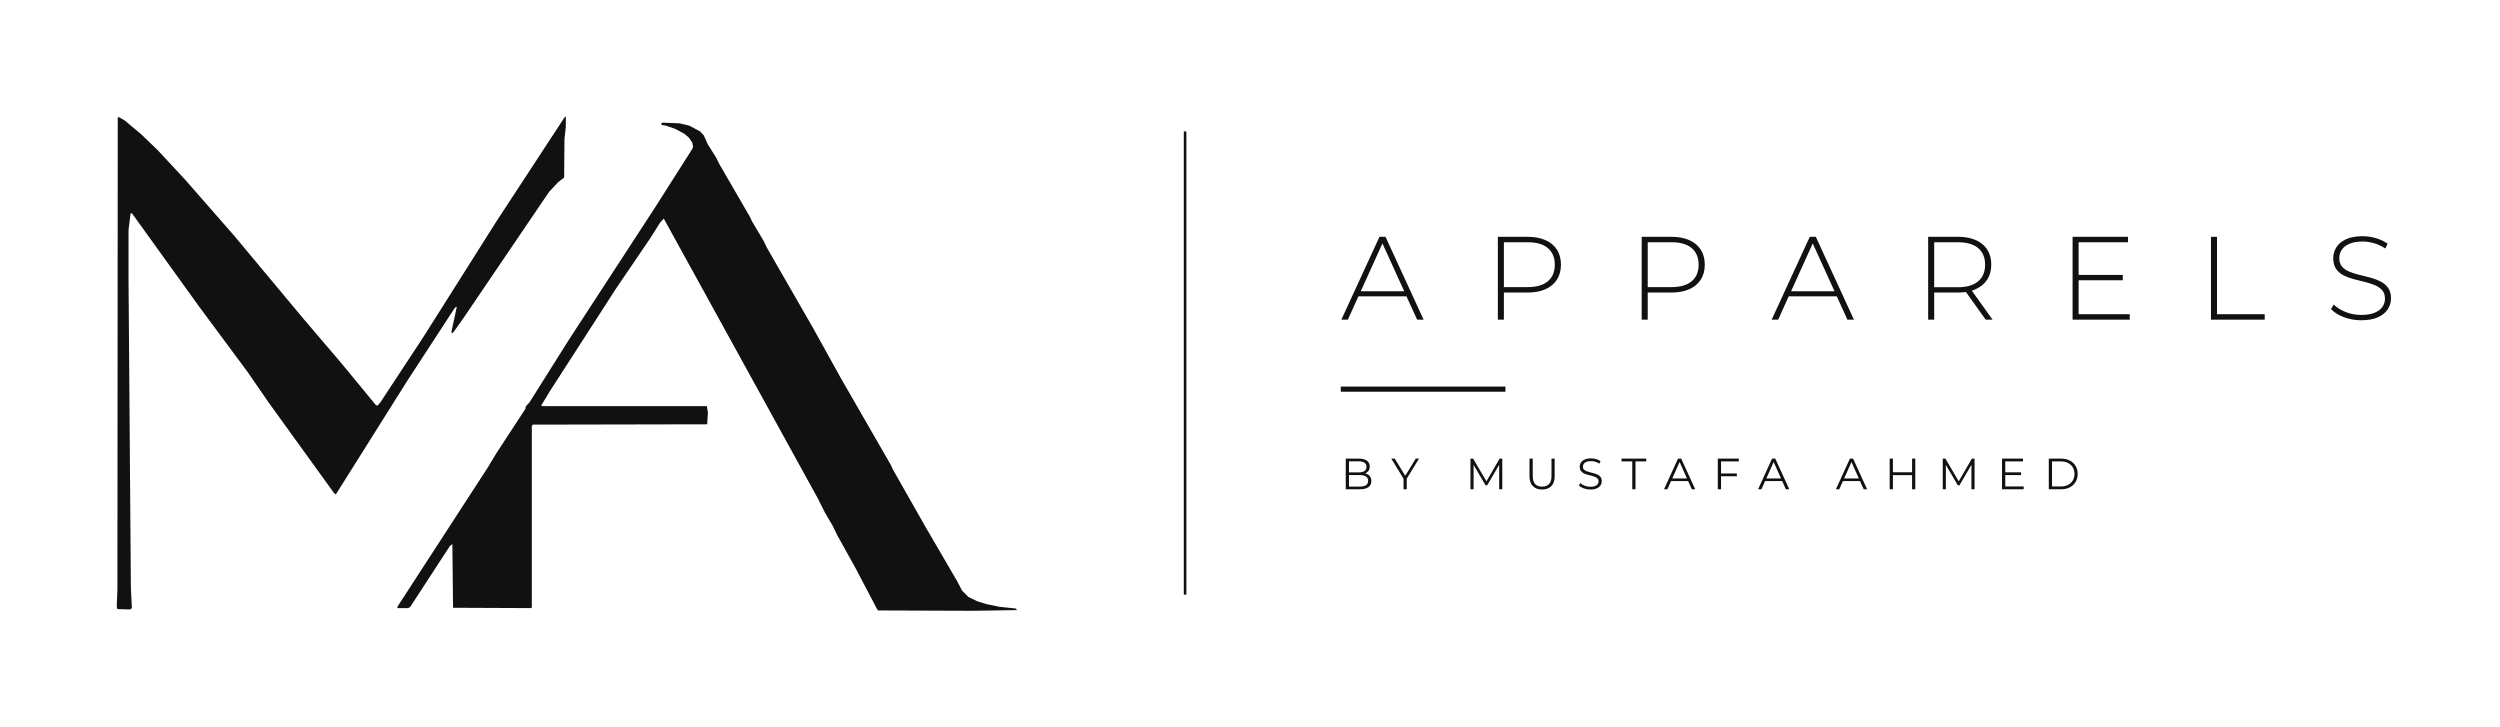
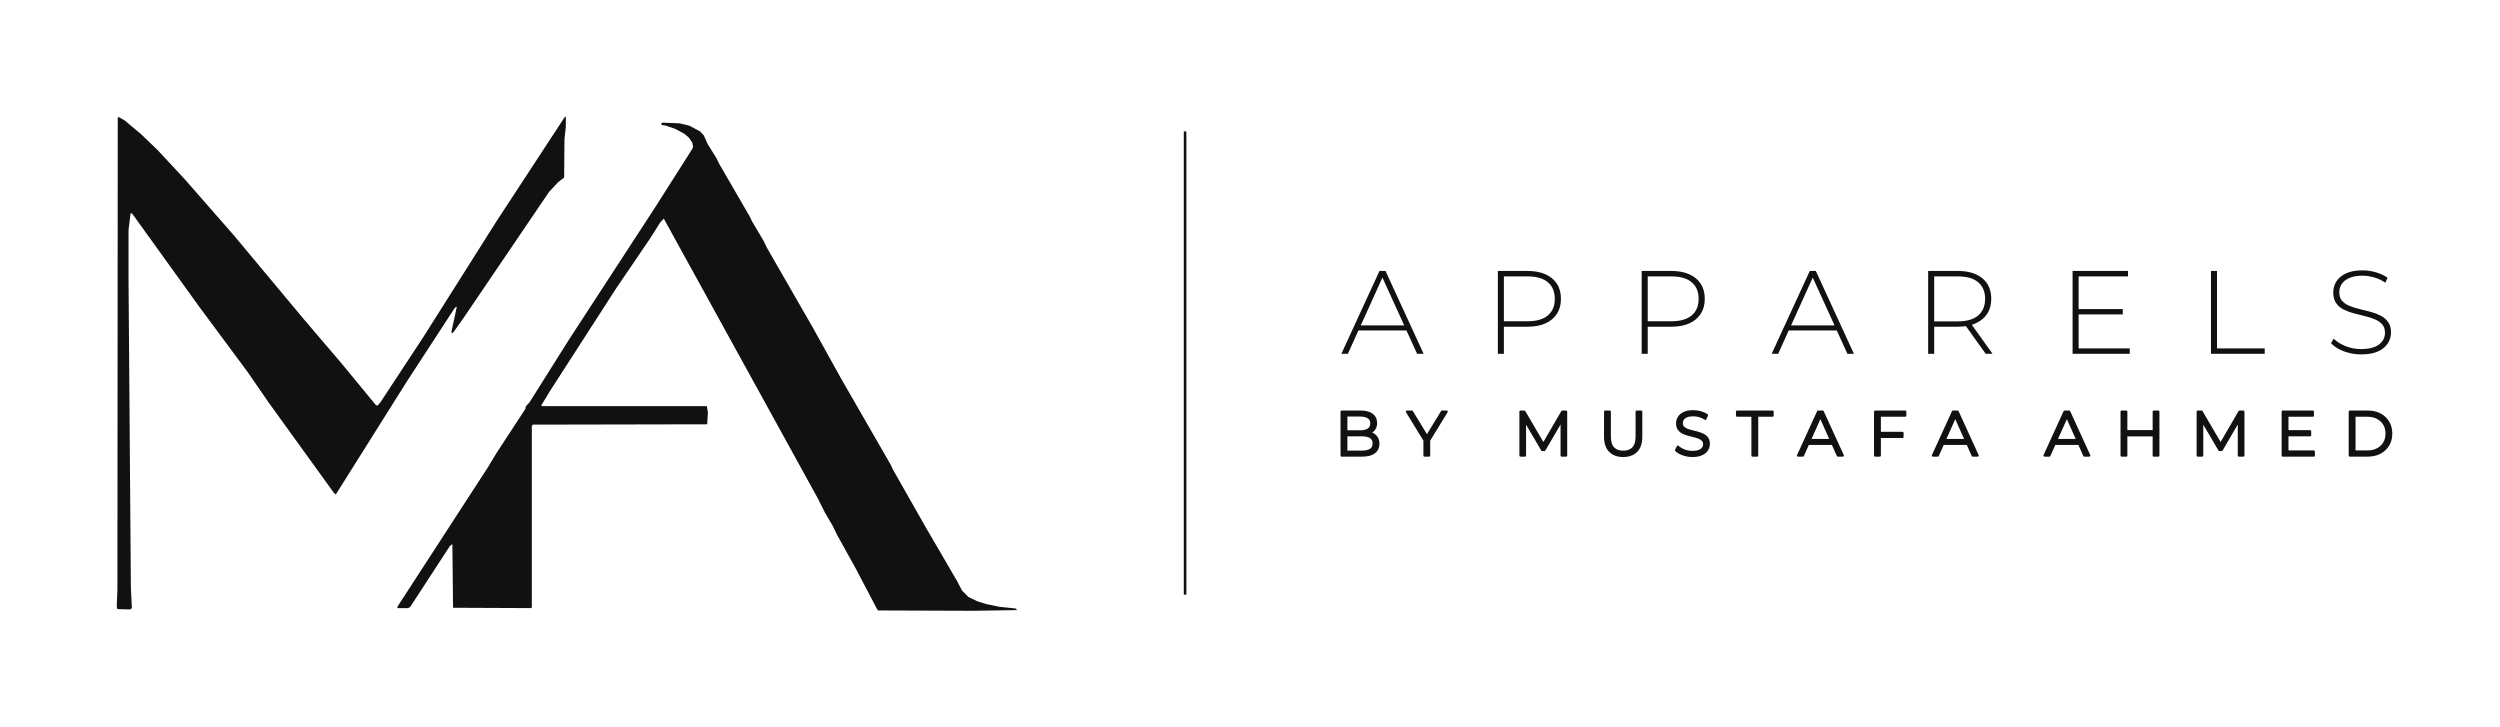
<svg xmlns="http://www.w3.org/2000/svg" viewBox="0 0 971.46 281.98" width="971" height="282">
  <path transform="translate(40.00 40.00) scale(0.52326)" fill="#111111" fill-rule="evenodd" d="M 218.50 374.25 L 219.00 375.00 L 226.75 375.00 L 228.25 374.00 L 257.75 328.75 L 259.50 327.50 L 260.00 374.75 L 317.75 375.00 L 318.50 374.50 L 318.50 239.75 L 319.25 238.75 L 448.75 238.50 L 449.25 229.75 L 448.50 225.00 L 326.25 225.00 L 325.50 224.50 L 332.00 213.75 L 381.00 137.75 L 406.50 100.25 L 413.75 88.75 L 416.50 85.75 L 531.00 293.75 L 536.25 304.25 L 542.00 314.00 L 545.25 320.75 L 559.00 345.50 L 575.00 376.00 L 575.75 376.75 L 645.25 377.00 L 678.50 376.50 L 678.50 375.75 L 677.50 375.25 L 665.50 374.00 L 656.00 372.00 L 649.50 370.00 L 642.75 366.75 L 638.00 362.00 L 634.50 355.25 L 610.75 314.50 L 586.75 272.25 L 585.00 268.50 L 548.00 204.25 L 527.50 167.25 L 493.00 107.25 L 490.75 102.50 L 482.00 87.75 L 480.50 84.50 L 457.75 45.25 L 455.25 40.25 L 449.00 30.25 L 446.25 24.00 L 443.50 21.00 L 435.50 16.75 L 428.25 15.00 L 415.75 14.50 L 414.50 15.00 L 415.00 16.25 L 418.25 16.75 L 425.25 19.25 L 431.75 22.75 L 435.25 25.75 L 437.75 29.50 L 438.25 32.50 L 437.50 34.25 L 410.00 77.50 L 346.00 175.75 L 316.75 222.25 L 314.00 225.25 L 313.75 227.00 L 292.00 260.25 L 286.00 270.25 Z M 343.75 10.00 L 343.00 10.25 L 292.25 87.75 L 237.75 174.00 L 206.00 222.25 L 203.75 224.75 L 202.50 224.00 L 176.75 192.75 L 149.00 160.25 L 97.50 98.50 L 60.75 56.50 L 40.75 35.00 L 28.00 22.75 L 16.00 12.75 L 12.00 10.50 L 11.00 10.50 L 10.75 361.00 L 10.25 374.00 L 10.75 375.75 L 20.25 376.00 L 21.50 375.00 L 20.75 360.00 L 19.00 130.75 L 19.00 94.25 L 20.50 82.00 L 21.50 81.75 L 71.00 150.50 L 107.50 199.75 L 123.00 222.25 L 171.75 289.75 L 173.00 290.50 L 225.50 207.00 L 261.00 152.50 L 262.25 151.25 L 262.75 151.50 L 258.75 170.00 L 259.25 171.00 L 260.75 169.50 L 268.50 158.50 L 331.25 66.00 L 338.00 58.75 L 342.50 55.25 L 342.75 26.75 L 343.75 17.50 Z" />
  <rect x="460.00" y="50.99" width="1.00" height="180.00" fill="#111111" />
-   <path transform="translate(521.00 124.14)" fill="#111111" d="M0.23 0.0 15.042 -32.2H17.388L32.2 0.0H29.67L25.53 -9.062H6.854L2.76 0.0ZM24.656 -11.04 16.192 -29.624 7.774 -11.04Z M61.042 0.0V-32.2H72.588Q76.636 -32.2 79.534 -30.912Q82.432 -29.624 83.996 -27.209Q85.56 -24.794 85.56 -21.344Q85.56 -17.986 83.996 -15.548Q82.432 -13.11 79.534 -11.822Q76.636 -10.534 72.588 -10.534H63.388V0.0ZM63.388 -12.65H72.588Q77.786 -12.65 80.477 -14.927Q83.168 -17.204 83.168 -21.344Q83.168 -25.53 80.477 -27.807Q77.786 -30.084 72.588 -30.084H63.388Z M116.932 0.0V-32.2H128.478Q132.526 -32.2 135.424 -30.912Q138.322 -29.624 139.886 -27.209Q141.45 -24.794 141.45 -21.344Q141.45 -17.986 139.886 -15.548Q138.322 -13.11 135.424 -11.822Q132.526 -10.534 128.478 -10.534H119.278V0.0ZM119.278 -12.65H128.478Q133.676 -12.65 136.367 -14.927Q139.058 -17.204 139.058 -21.344Q139.058 -25.53 136.367 -27.807Q133.676 -30.084 128.478 -30.084H119.278Z M167.44 0.0 182.252 -32.2H184.598L199.41 0.0H196.88L192.74 -9.062H174.064L169.97 0.0ZM191.866 -11.04 183.402 -29.624 174.984 -11.04Z M228.252 0.0V-32.2H239.798Q245.87 -32.2 249.32 -29.348Q252.77 -26.496 252.77 -21.344Q252.77 -17.986 251.206 -15.571Q249.642 -13.156 246.744 -11.868Q246.008 -11.5 245.226 -11.27L253.276 0.0H250.608L242.926 -10.764Q241.454 -10.534 239.798 -10.534H230.598V0.0ZM230.598 -12.604H239.798Q244.996 -12.604 247.687 -14.904Q250.378 -17.204 250.378 -21.344Q250.378 -25.53 247.687 -27.807Q244.996 -30.084 239.798 -30.084H230.598Z M284.372 0.0V-32.2H305.9V-30.084H286.718V-17.388H303.876V-15.318H286.718V-2.116H306.59V0.0Z M338.146 0.0V-32.2H340.492V-2.116H359.03V0.0Z M396.52 0.23Q392.932 0.23 389.735 -0.989Q386.538 -2.208 384.79 -4.14L385.848 -5.888Q387.504 -4.186 390.379 -3.013Q393.254 -1.84 396.474 -1.84Q399.694 -1.84 401.741 -2.691Q403.788 -3.542 404.777 -4.968Q405.766 -6.394 405.766 -8.142Q405.766 -10.212 404.662 -11.454Q403.558 -12.696 401.764 -13.432Q399.97 -14.168 397.854 -14.674Q395.738 -15.18 393.576 -15.755Q391.414 -16.33 389.62 -17.25Q387.826 -18.17 386.745 -19.757Q385.664 -21.344 385.664 -23.874Q385.664 -26.174 386.86 -28.106Q388.056 -30.038 390.586 -31.234Q393.116 -32.43 397.072 -32.43Q399.74 -32.43 402.339 -31.648Q404.938 -30.866 406.778 -29.532L405.904 -27.646Q403.88 -29.026 401.557 -29.693Q399.234 -30.36 397.072 -30.36Q393.99 -30.36 391.966 -29.486Q389.942 -28.612 388.976 -27.163Q388.01 -25.714 388.01 -23.92Q388.01 -21.85 389.091 -20.608Q390.172 -19.366 391.966 -18.63Q393.76 -17.894 395.922 -17.388Q398.084 -16.882 400.2 -16.307Q402.316 -15.732 404.11 -14.812Q405.904 -13.892 407.008 -12.328Q408.112 -10.764 408.112 -8.28Q408.112 -6.026 406.87 -4.071Q405.628 -2.116 403.075 -0.943Q400.522 0.23 396.52 0.23Z" />
-   <rect x="521.00" y="150.14" width="64.00" height="2.00" fill="#111111" />
-   <path transform="translate(521.00 190.04)" fill="#111111" d="M1.938 0.0V-11.9H7.072Q9.061 -11.9 10.158 -11.101Q11.254 -10.302 11.254 -8.84Q11.254 -7.871 10.804 -7.208Q10.353 -6.545 9.588 -6.205Q9.503 -6.171 9.435 -6.154Q9.809 -6.069 10.149 -5.933Q10.965 -5.576 11.424 -4.888Q11.883 -4.199 11.883 -3.179Q11.883 -1.666 10.77 -0.833Q9.656 0.0 7.412 0.0ZM3.196 -1.037H7.395Q8.959 -1.037 9.792 -1.573Q10.625 -2.108 10.625 -3.281Q10.625 -4.437 9.792 -4.973Q8.959 -5.508 7.395 -5.508H3.196ZM3.196 -6.545H6.987Q8.415 -6.545 9.206 -7.089Q9.996 -7.633 9.996 -8.704Q9.996 -9.792 9.206 -10.328Q8.415 -10.863 6.987 -10.863H3.196Z M24.395 0.0V-4.114L19.635 -11.9H20.978L25.058 -5.219L29.138 -11.9H30.396L25.636 -4.114V0.0Z M50.405 0.0V-11.9H51.442L56.61 -3.077L61.727 -11.9H62.764V0.0H61.557V-9.52L56.882 -1.513H56.287L51.612 -9.469V0.0Z M78.234 0.102Q75.956 0.102 74.647 -1.207Q73.338 -2.516 73.338 -5.083V-11.9H74.596V-5.134Q74.596 -3.026 75.548 -2.023Q76.5 -1.02 78.234 -1.02Q79.985 -1.02 80.937 -2.023Q81.889 -3.026 81.889 -5.134V-11.9H83.113V-5.083Q83.113 -2.516 81.813 -1.207Q80.512 0.102 78.234 0.102Z M96.985 0.102Q95.659 0.102 94.444 -0.332Q93.228 -0.765 92.565 -1.445L93.058 -2.414Q93.687 -1.802 94.75 -1.385Q95.812 -0.969 96.985 -0.969Q98.107 -0.969 98.812 -1.25Q99.518 -1.53 99.85 -2.006Q100.181 -2.482 100.181 -3.06Q100.181 -3.757 99.782 -4.182Q99.382 -4.607 98.736 -4.854Q98.09 -5.1 97.308 -5.287Q96.526 -5.474 95.744 -5.687Q94.962 -5.899 94.308 -6.256Q93.653 -6.613 93.254 -7.2Q92.854 -7.786 92.854 -8.738Q92.854 -9.622 93.322 -10.361Q93.789 -11.101 94.758 -11.552Q95.727 -12.002 97.24 -12.002Q98.243 -12.002 99.229 -11.722Q100.215 -11.441 100.929 -10.948L100.504 -9.945Q99.739 -10.455 98.881 -10.693Q98.022 -10.931 97.223 -10.931Q96.152 -10.931 95.455 -10.642Q94.758 -10.353 94.427 -9.869Q94.095 -9.384 94.095 -8.772Q94.095 -8.075 94.495 -7.65Q94.894 -7.225 95.549 -6.987Q96.203 -6.749 96.985 -6.562Q97.767 -6.375 98.541 -6.154Q99.314 -5.933 99.969 -5.585Q100.623 -5.236 101.023 -4.658Q101.422 -4.08 101.422 -3.145Q101.422 -2.278 100.946 -1.538Q100.47 -0.799 99.493 -0.349Q98.515 0.102 96.985 0.102Z M113.271 0.0V-10.812H109.089V-11.9H118.711V-10.812H114.529V0.0Z M125.613 0.0 131.053 -11.9H132.294L137.734 0.0H136.408L134.98 -3.179H128.35L126.922 0.0ZM134.521 -4.199 131.665 -10.591 128.809 -4.199Z M146.506 0.0V-11.9H154.666V-10.812H147.764V-6.137H153.918V-5.049H147.764V0.0Z M162.163 0.0 167.603 -11.9H168.844L174.284 0.0H172.958L171.53 -3.179H164.9L163.472 0.0ZM171.071 -4.199 168.215 -10.591 165.359 -4.199Z M192.406 0.0 197.846 -11.9H199.087L204.527 0.0H203.201L201.773 -3.179H195.143L193.715 0.0ZM201.314 -4.199 198.458 -10.591 195.602 -4.199Z M222.003 0.0V-5.491H214.557V0.0H213.299V-11.9H214.557V-6.596H222.003V-11.9H223.244V0.0Z M233.92 0.0V-11.9H234.957L240.125 -3.077L245.242 -11.9H246.279V0.0H245.072V-9.52L240.397 -1.513H239.802L235.127 -9.469V0.0Z M256.955 0.0V-11.9H265.115V-10.812H258.213V-6.579H264.367V-5.508H258.213V-1.088H265.37V0.0Z M275.128 0.0V-11.9H279.973Q281.877 -11.9 283.314 -11.143Q284.75 -10.387 285.549 -9.044Q286.348 -7.701 286.348 -5.95Q286.348 -4.199 285.549 -2.856Q284.75 -1.513 283.314 -0.757Q281.877 0.0 279.973 0.0ZM276.386 -1.088H279.905Q281.486 -1.088 282.651 -1.709Q283.815 -2.329 284.461 -3.426Q285.107 -4.522 285.107 -5.95Q285.107 -7.395 284.461 -8.483Q283.815 -9.571 282.651 -10.192Q281.486 -10.812 279.905 -10.812H276.386Z" />
+   <path transform="translate(521.00 137.41)" fill="#111111" d="M0.23 0.0 15.042 -32.2H17.388L32.2 0.0H29.67L25.53 -9.062H6.854L2.76 0.0ZM24.656 -11.04 16.192 -29.624 7.774 -11.04Z M61.042 0.0V-32.2H72.588Q76.636 -32.2 79.534 -30.912Q82.432 -29.624 83.996 -27.209Q85.56 -24.794 85.56 -21.344Q85.56 -17.986 83.996 -15.548Q82.432 -13.11 79.534 -11.822Q76.636 -10.534 72.588 -10.534H63.388V0.0ZM63.388 -12.65H72.588Q77.786 -12.65 80.477 -14.927Q83.168 -17.204 83.168 -21.344Q83.168 -25.53 80.477 -27.807Q77.786 -30.084 72.588 -30.084H63.388Z M116.932 0.0V-32.2H128.478Q132.526 -32.2 135.424 -30.912Q138.322 -29.624 139.886 -27.209Q141.45 -24.794 141.45 -21.344Q141.45 -17.986 139.886 -15.548Q138.322 -13.11 135.424 -11.822Q132.526 -10.534 128.478 -10.534H119.278V0.0ZM119.278 -12.65H128.478Q133.676 -12.65 136.367 -14.927Q139.058 -17.204 139.058 -21.344Q139.058 -25.53 136.367 -27.807Q133.676 -30.084 128.478 -30.084H119.278Z M167.44 0.0 182.252 -32.2H184.598L199.41 0.0H196.88L192.74 -9.062H174.064L169.97 0.0ZM191.866 -11.04 183.402 -29.624 174.984 -11.04Z M228.252 0.0V-32.2H239.798Q245.87 -32.2 249.32 -29.348Q252.77 -26.496 252.77 -21.344Q252.77 -17.986 251.206 -15.571Q249.642 -13.156 246.744 -11.868Q246.008 -11.5 245.226 -11.27L253.276 0.0H250.608L242.926 -10.764Q241.454 -10.534 239.798 -10.534H230.598V0.0ZM230.598 -12.604H239.798Q244.996 -12.604 247.687 -14.904Q250.378 -17.204 250.378 -21.344Q250.378 -25.53 247.687 -27.807Q244.996 -30.084 239.798 -30.084H230.598Z M284.372 0.0V-32.2H305.9V-30.084H286.718V-17.388H303.876V-15.318H286.718V-2.116H306.59V0.0Z M338.146 0.0V-32.2H340.492V-2.116H359.03V0.0Z M396.52 0.23Q392.932 0.23 389.735 -0.989Q386.538 -2.208 384.79 -4.14L385.848 -5.888Q387.504 -4.186 390.379 -3.013Q393.254 -1.84 396.474 -1.84Q399.694 -1.84 401.741 -2.691Q403.788 -3.542 404.777 -4.968Q405.766 -6.394 405.766 -8.142Q405.766 -10.212 404.662 -11.454Q403.558 -12.696 401.764 -13.432Q399.97 -14.168 397.854 -14.674Q395.738 -15.18 393.576 -15.755Q391.414 -16.33 389.62 -17.25Q387.826 -18.17 386.745 -19.757Q385.664 -21.344 385.664 -23.874Q385.664 -26.174 386.86 -28.106Q388.056 -30.038 390.586 -31.234Q393.116 -32.43 397.072 -32.43Q399.74 -32.43 402.339 -31.648Q404.938 -30.866 406.778 -29.532L405.904 -27.646Q403.88 -29.026 401.557 -29.693Q399.234 -30.36 397.072 -30.36Q393.99 -30.36 391.966 -29.486Q389.942 -28.612 388.976 -27.163Q388.01 -25.714 388.01 -23.92Q388.01 -21.85 389.091 -20.608Q390.172 -19.366 391.966 -18.63Q393.76 -17.894 395.922 -17.388Q398.084 -16.882 400.2 -16.307Q402.316 -15.732 404.11 -14.812Q405.904 -13.892 407.008 -12.328Q408.112 -10.764 408.112 -8.28Q408.112 -6.026 406.87 -4.071Q405.628 -2.116 403.075 -0.943Q400.522 0.23 396.52 0.23Z" />
+   <path transform="translate(518.56 176.94) scale(1.434)" fill="#111111" stroke="#111111" stroke-width="0.6" stroke-linejoin="round" d="M1.938 0.0V-11.9H7.072Q9.061 -11.9 10.158 -11.101Q11.254 -10.302 11.254 -8.84Q11.254 -7.871 10.804 -7.208Q10.353 -6.545 9.588 -6.205Q9.503 -6.171 9.435 -6.154Q9.809 -6.069 10.149 -5.933Q10.965 -5.576 11.424 -4.888Q11.883 -4.199 11.883 -3.179Q11.883 -1.666 10.77 -0.833Q9.656 0.0 7.412 0.0ZM3.196 -1.037H7.395Q8.959 -1.037 9.792 -1.573Q10.625 -2.108 10.625 -3.281Q10.625 -4.437 9.792 -4.973Q8.959 -5.508 7.395 -5.508H3.196ZM3.196 -6.545H6.987Q8.415 -6.545 9.206 -7.089Q9.996 -7.633 9.996 -8.704Q9.996 -9.792 9.206 -10.328Q8.415 -10.863 6.987 -10.863H3.196Z M24.395 0.0V-4.114L19.635 -11.9H20.978L25.058 -5.219L29.138 -11.9H30.396L25.636 -4.114V0.0Z M50.405 0.0V-11.9H51.442L56.61 -3.077L61.727 -11.9H62.764V0.0H61.557V-9.52L56.882 -1.513H56.287L51.612 -9.469V0.0Z M78.234 0.102Q75.956 0.102 74.647 -1.207Q73.338 -2.516 73.338 -5.083V-11.9H74.596V-5.134Q74.596 -3.026 75.548 -2.023Q76.5 -1.02 78.234 -1.02Q79.985 -1.02 80.937 -2.023Q81.889 -3.026 81.889 -5.134V-11.9H83.113V-5.083Q83.113 -2.516 81.813 -1.207Q80.512 0.102 78.234 0.102Z M96.985 0.102Q95.659 0.102 94.444 -0.332Q93.228 -0.765 92.565 -1.445L93.058 -2.414Q93.687 -1.802 94.75 -1.385Q95.812 -0.969 96.985 -0.969Q98.107 -0.969 98.812 -1.25Q99.518 -1.53 99.85 -2.006Q100.181 -2.482 100.181 -3.06Q100.181 -3.757 99.782 -4.182Q99.382 -4.607 98.736 -4.854Q98.09 -5.1 97.308 -5.287Q96.526 -5.474 95.744 -5.687Q94.962 -5.899 94.308 -6.256Q93.653 -6.613 93.254 -7.2Q92.854 -7.786 92.854 -8.738Q92.854 -9.622 93.322 -10.361Q93.789 -11.101 94.758 -11.552Q95.727 -12.002 97.24 -12.002Q98.243 -12.002 99.229 -11.722Q100.215 -11.441 100.929 -10.948L100.504 -9.945Q99.739 -10.455 98.881 -10.693Q98.022 -10.931 97.223 -10.931Q96.152 -10.931 95.455 -10.642Q94.758 -10.353 94.427 -9.869Q94.095 -9.384 94.095 -8.772Q94.095 -8.075 94.495 -7.65Q94.894 -7.225 95.549 -6.987Q96.203 -6.749 96.985 -6.562Q97.767 -6.375 98.541 -6.154Q99.314 -5.933 99.969 -5.585Q100.623 -5.236 101.023 -4.658Q101.422 -4.08 101.422 -3.145Q101.422 -2.278 100.946 -1.538Q100.47 -0.799 99.493 -0.349Q98.515 0.102 96.985 0.102Z M113.271 0.0V-10.812H109.089V-11.9H118.711V-10.812H114.529V0.0Z M125.613 0.0 131.053 -11.9H132.294L137.734 0.0H136.408L134.98 -3.179H128.35L126.922 0.0ZM134.521 -4.199 131.665 -10.591 128.809 -4.199Z M146.506 0.0V-11.9H154.666V-10.812H147.764V-6.137H153.918V-5.049H147.764V0.0Z M162.163 0.0 167.603 -11.9H168.844L174.284 0.0H172.958L171.53 -3.179H164.9L163.472 0.0ZM171.071 -4.199 168.215 -10.591 165.359 -4.199Z M192.406 0.0 197.846 -11.9H199.087L204.527 0.0H203.201L201.773 -3.179H195.143L193.715 0.0ZM201.314 -4.199 198.458 -10.591 195.602 -4.199Z M222.003 0.0V-5.491H214.557V0.0H213.299V-11.9H214.557V-6.596H222.003V-11.9H223.244V0.0Z M233.92 0.0V-11.9H234.957L240.125 -3.077L245.242 -11.9H246.279V0.0H245.072V-9.52L240.397 -1.513H239.802L235.127 -9.469V0.0Z M256.955 0.0V-11.9H265.115V-10.812H258.213V-6.579H264.367V-5.508H258.213V-1.088H265.37V0.0Z M275.128 0.0V-11.9H279.973Q281.877 -11.9 283.314 -11.143Q284.75 -10.387 285.549 -9.044Q286.348 -7.701 286.348 -5.95Q286.348 -4.199 285.549 -2.856Q284.75 -1.513 283.314 -0.757Q281.877 0.0 279.973 0.0ZM276.386 -1.088H279.905Q281.486 -1.088 282.651 -1.709Q283.815 -2.329 284.461 -3.426Q285.107 -4.522 285.107 -5.95Q285.107 -7.395 284.461 -8.483Q283.815 -9.571 282.651 -10.192Q281.486 -10.812 279.905 -10.812H276.386Z" />
</svg>
